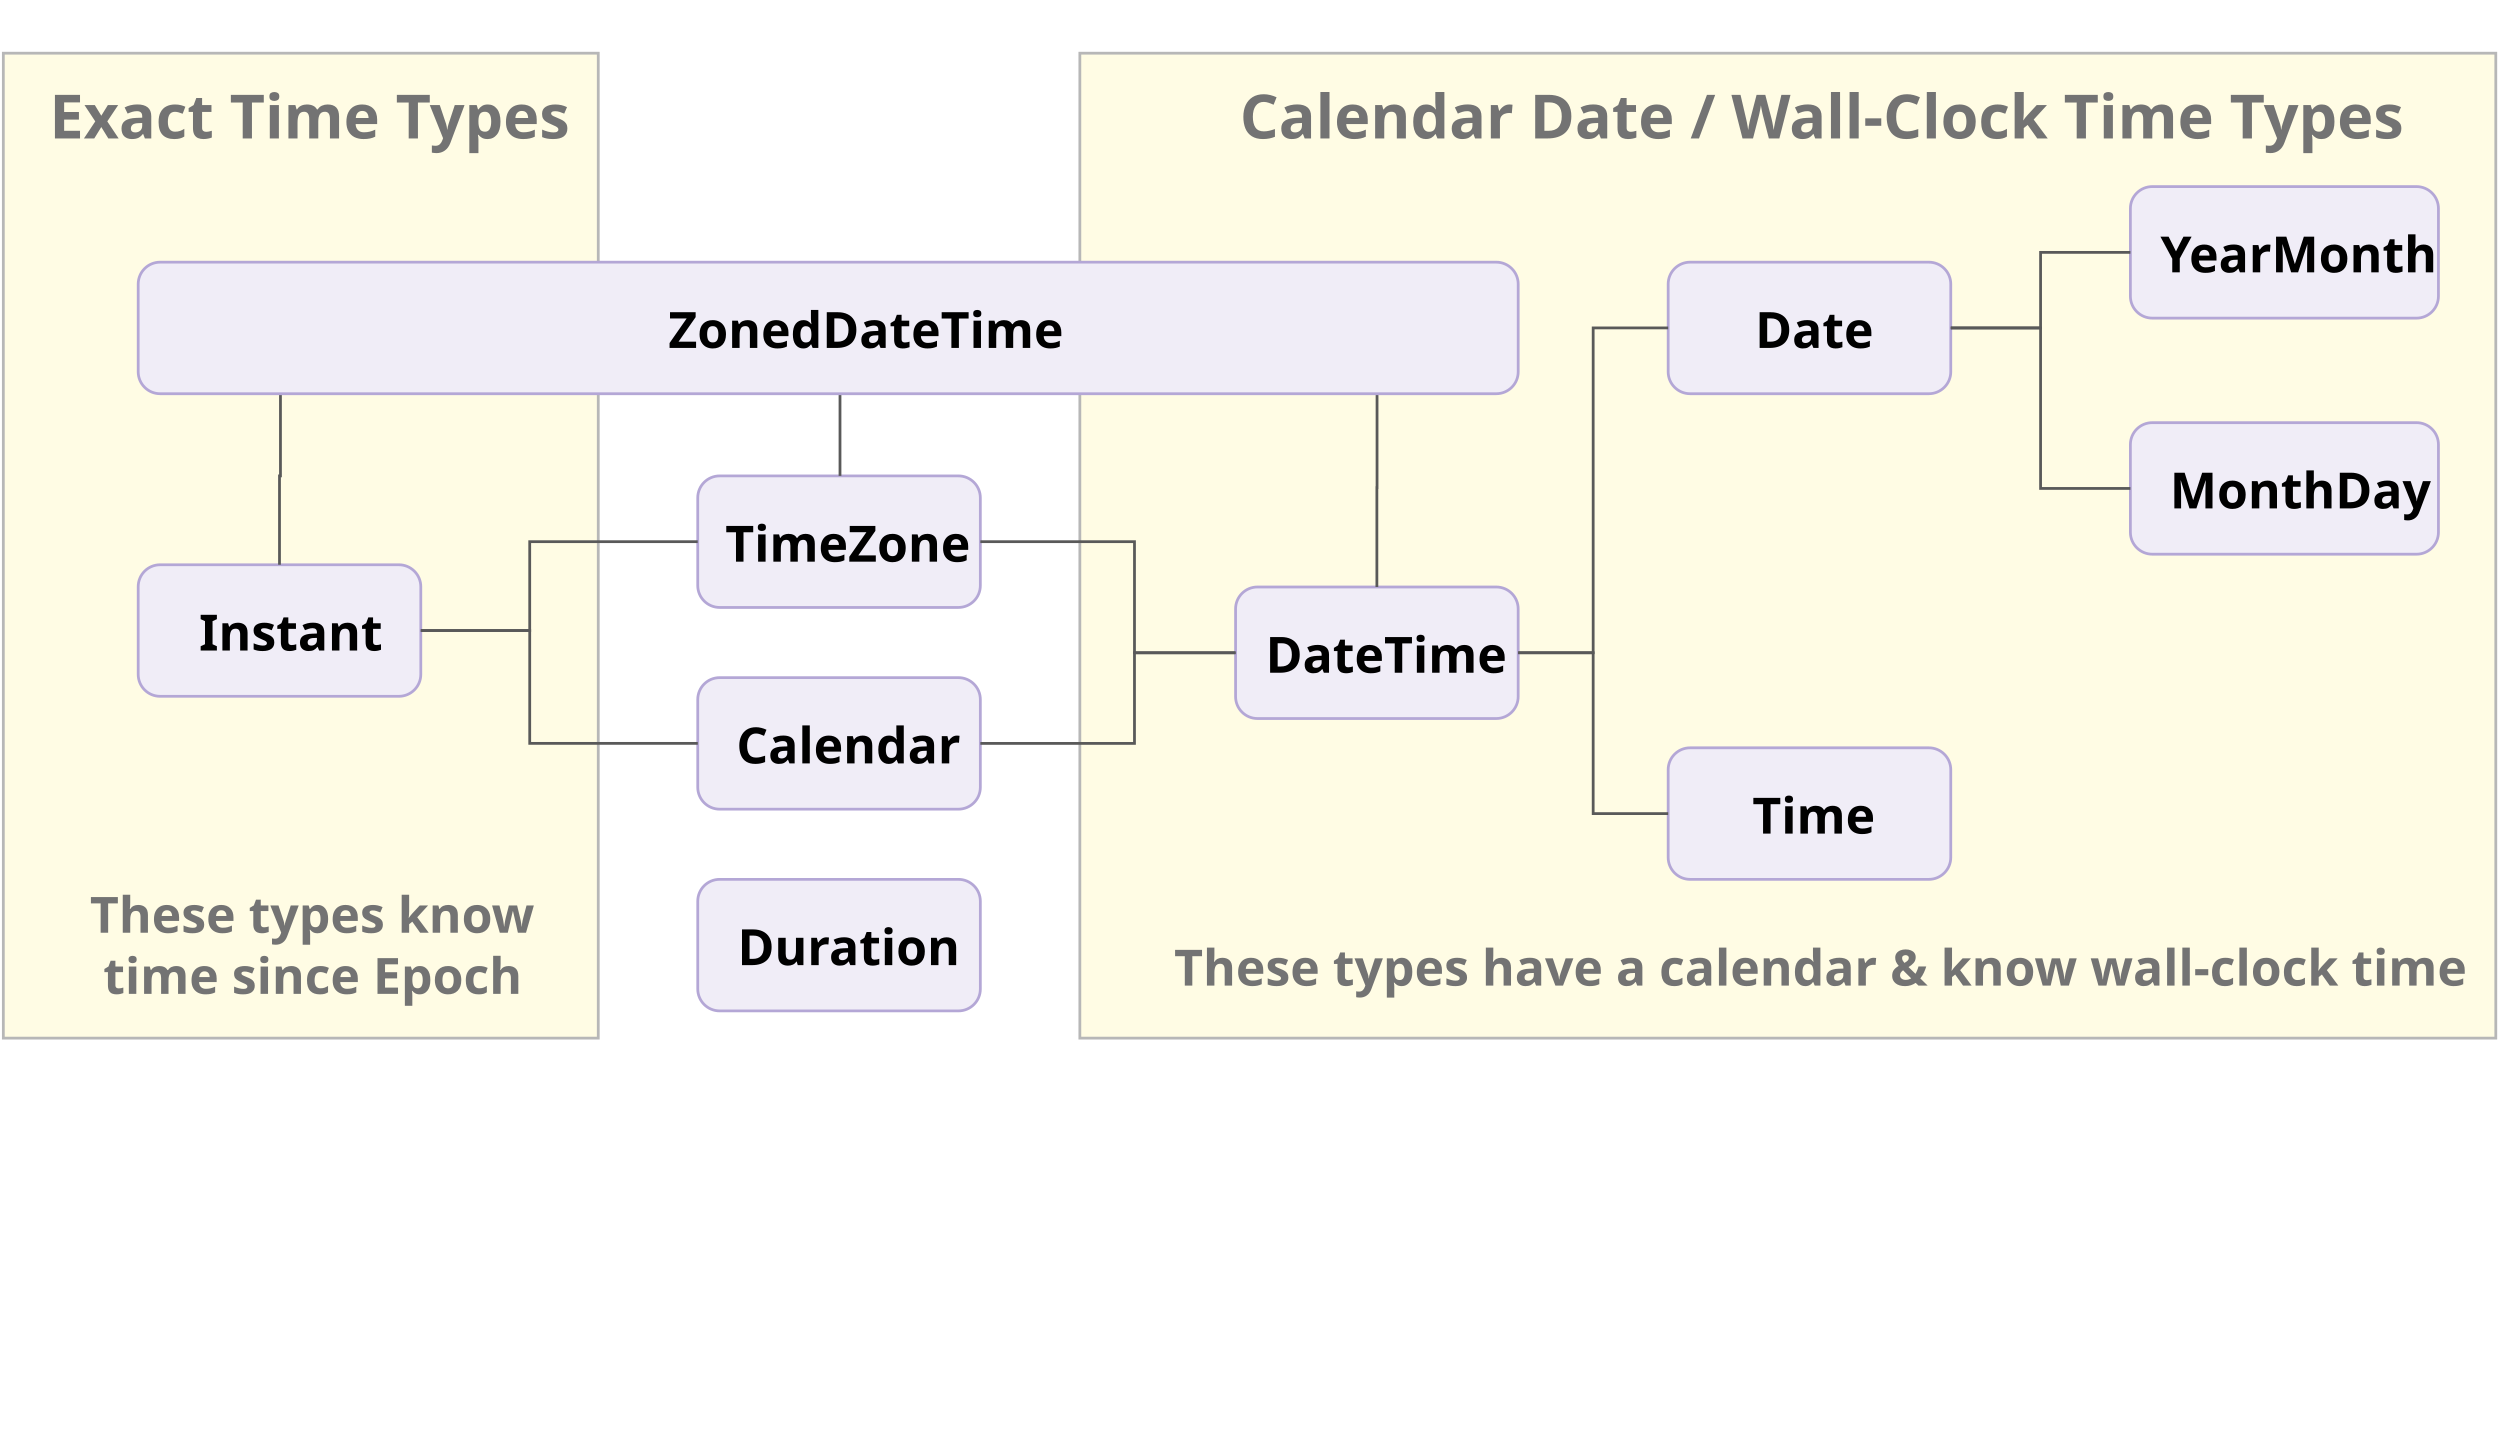
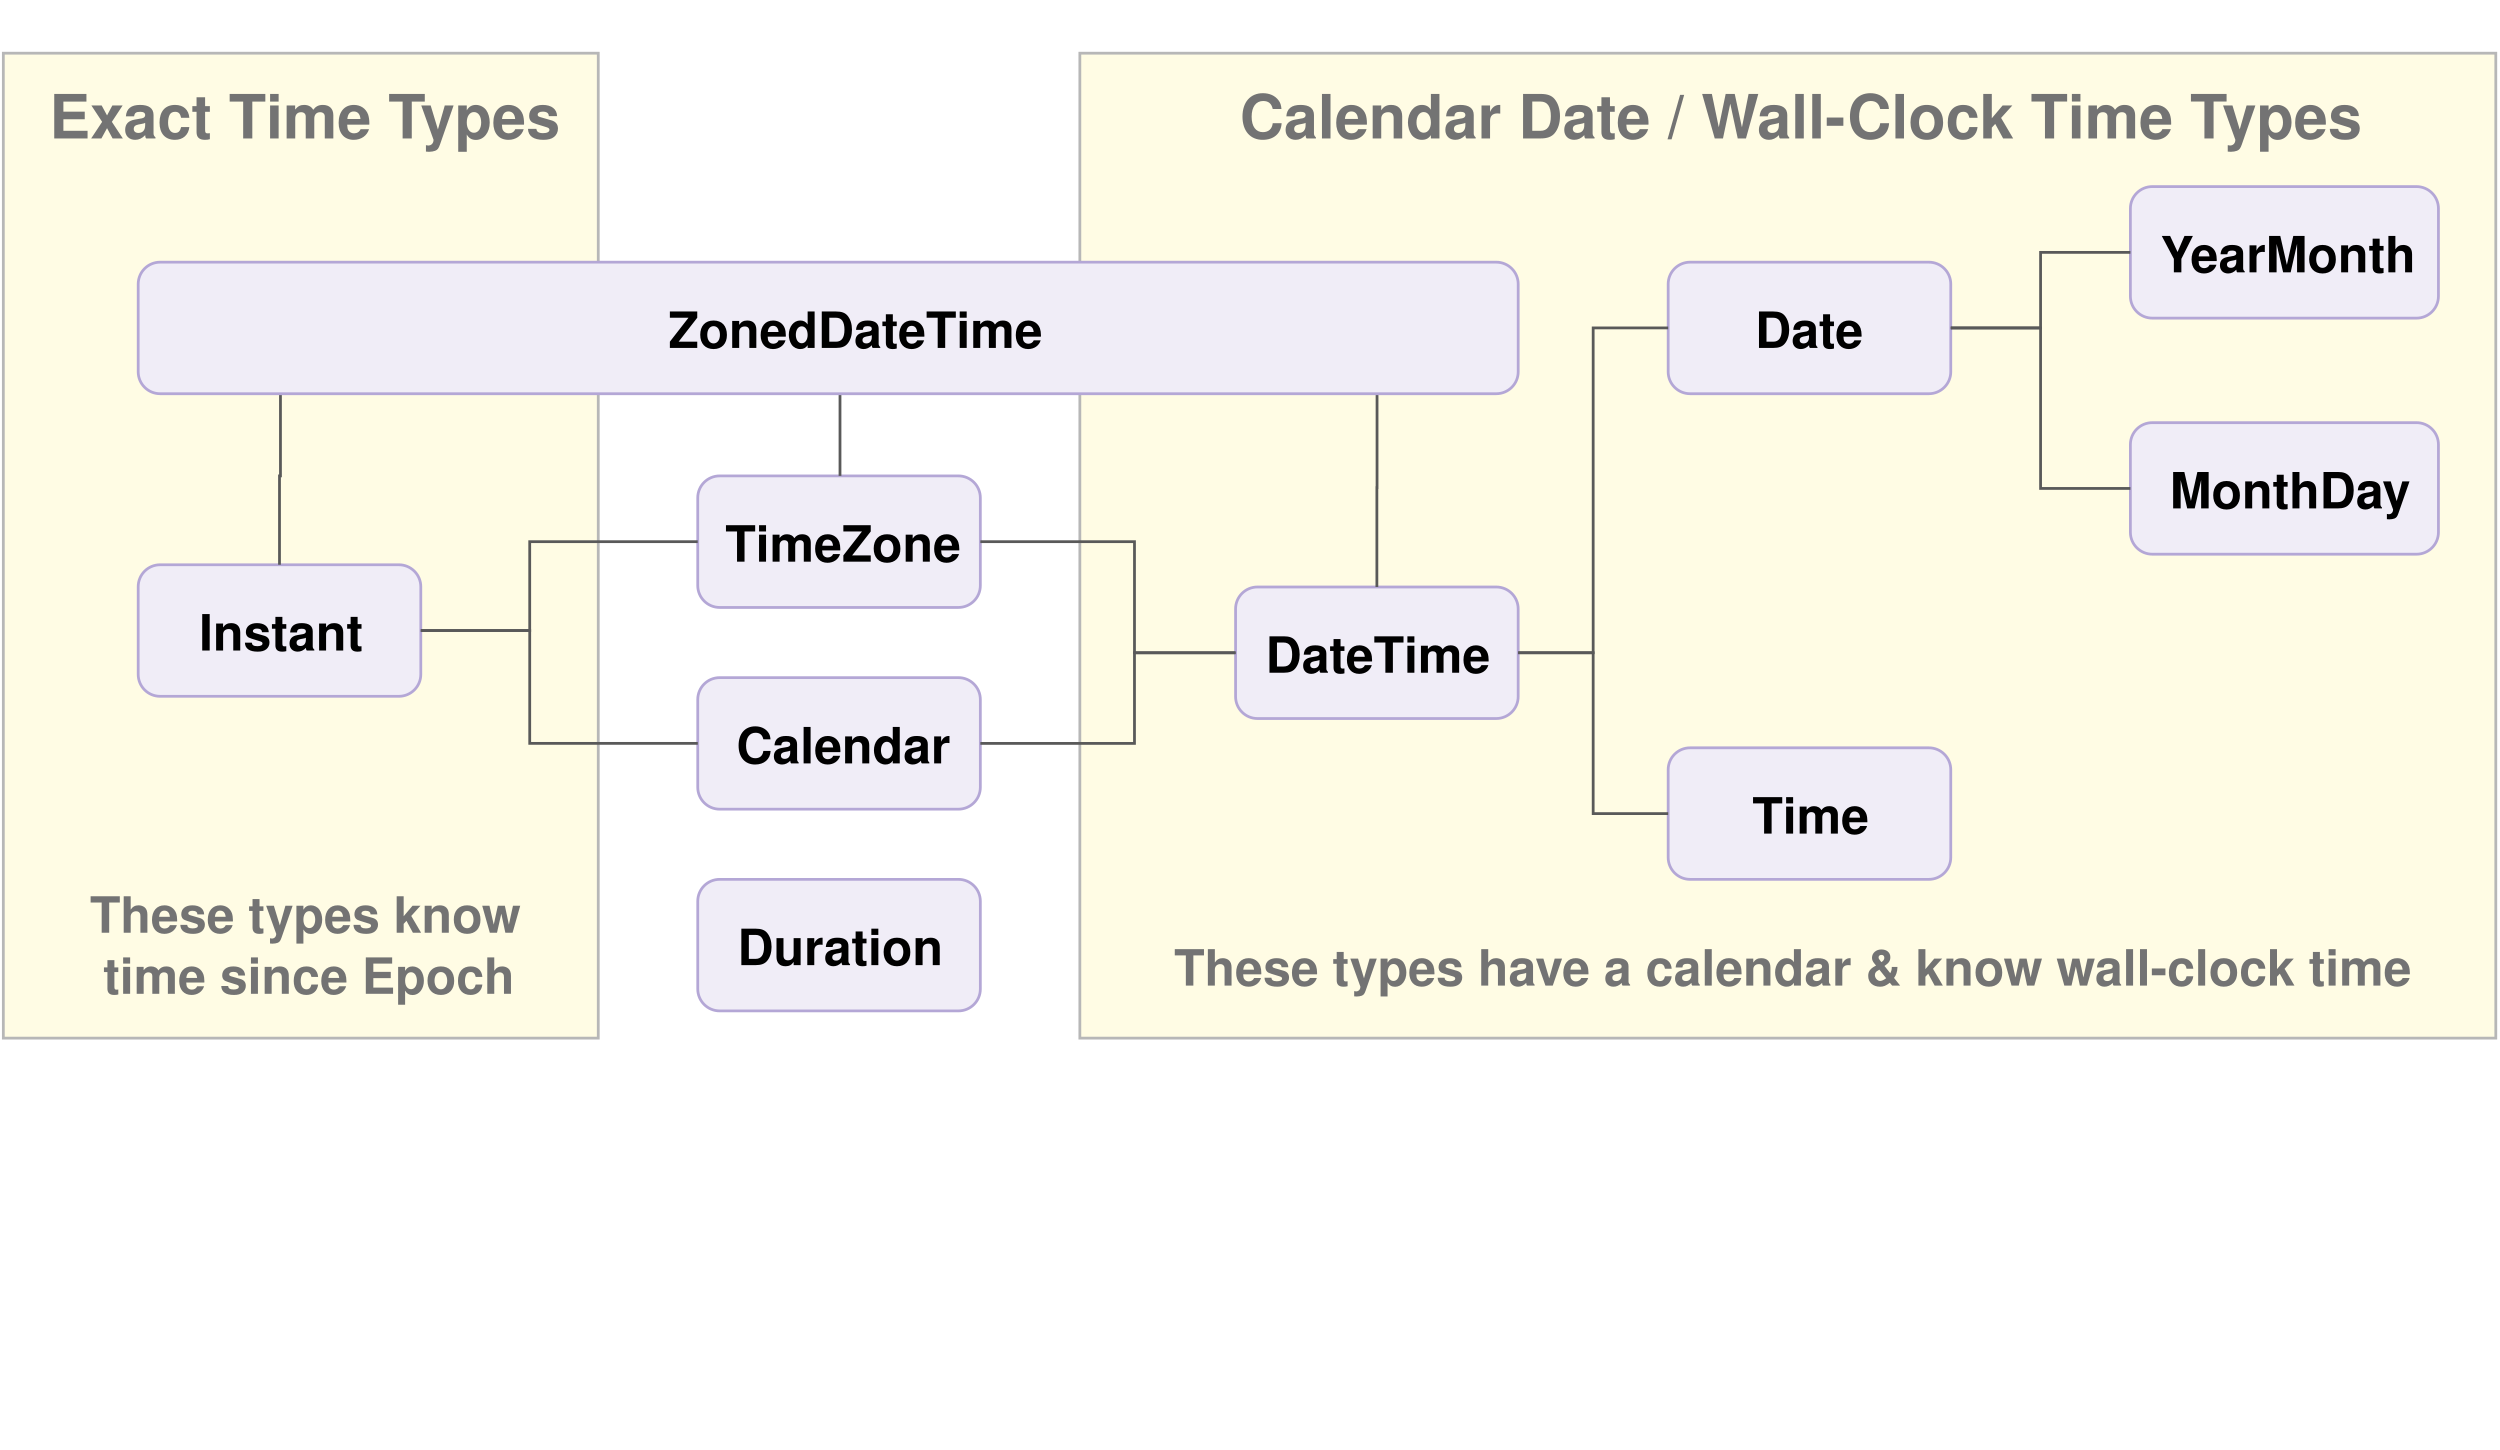
- <svg xmlns="http://www.w3.org/2000/svg" version="1.1" fill="none" stroke-width="381" viewBox="18000 54000 343000 198882" font-family="Trebuchet MS" font-weight="700" font-size="18px">
+ <svg xmlns="http://www.w3.org/2000/svg" version="1.1" fill="none" stroke-width="381" viewBox="18000 54000 343000 198882" font-family="'Trebuchet MS', Helvetica, sans-serif" font-weight="700" font-size="18px">
  <g transform="translate(6858 6858) scale(1)">
    <path fill="#FFFCE4" stroke="#B7B7B7" d="M 11599 54441 L 93223 54441 93223 189573 11599 189573 Z" />
    <g transform="matrix(381,0,0,381,15256,58098)">
      <text style="font-size: 22px; fill: #737373" x="7" y="21.1">Exact Time Types</text>
    </g>
    <path fill="#FFFCE4" stroke="#B7B7B7" d="M 159297 54440 L 353565 54440 353565 189572 159297 189572 Z" />
    <g transform="matrix(381,0,0,381,162954,58097)">
      <text style="font-size: 22px; fill: #737373" x="48" y="21.1">Calendar Date / Wall-Clock Time Types</text>
    </g>
    <path fill="#F0EDF7" stroke="#B4A7D6" d="M 106872 115444 C 106872 113782 108219 112436 109880 112436 L 142636 112436 C 143434 112436 144199 112752 144763 113317 145327 113881 145644 114646 145644 115444 L 145644 127475 C 145644 129137 144297 130484 142636 130484 L 109880 130484 C 108219 130484 106872 129137 106872 127475 Z" />
    <g transform="matrix(381,0,0,381,107753,116888)">
      <text style="fill: #000" x="7.6" y="19.2">TimeZone</text>
    </g>
    <path fill="#F0EDF7" stroke="#B4A7D6" d="M 30103 127636 C 30103 125974 31449 124628 33111 124628 L 65866 124628 C 66664 124628 67429 124944 67993 125509 68558 126073 68875 126838 68875 127636 L 68875 139667 C 68875 141329 67528 142676 65866 142676 L 33111 142676 C 31449 142676 30103 141329 30103 139667 Z" />
    <g transform="matrix(381,0,0,381,30984,129080)">
      <text style="fill: #000" x="19.6" y="19.2">Instant</text>
    </g>
    <path fill="#F0EDF7" stroke="#B4A7D6" d="M 180663 130684 C 180663 129022 182009 127676 183671 127676 L 216426 127676 C 217224 127676 217989 127992 218553 128557 219118 129121 219435 129886 219435 130684 L 219435 142715 C 219435 144377 218088 145724 216426 145724 L 183671 145724 C 182009 145724 180663 144377 180663 142715 Z" />
    <g transform="matrix(381,0,0,381,181544,132128)">
      <text style="fill: #000" x="8.5" y="19.2">DateTime</text>
    </g>
    <path stroke="#595959" d="M 145644 121460 L 166793 121460 166793 136700 180660 136700" />
    <path stroke="#595959" d="M 68875 133652 L 83819 133652 83819 121460 106867 121460" />
    <path fill="#F0EDF7" stroke="#B4A7D6" d="M 240015 86120 C 240015 84458 241361 83112 243023 83112 L 275778 83112 C 276576 83112 277341 83428 277905 83993 278470 84557 278787 85322 278787 86120 L 278787 98151 C 278787 99813 277440 101160 275778 101160 L 243023 101160 C 241361 101160 240015 99813 240015 98151 Z" />
    <g transform="matrix(381,0,0,381,240896,87564)">
      <text style="fill: #000" x="29" y="19.2">Date</text>
    </g>
    <path stroke="#595959" d="M 219435 136700 L 229725 136700 229725 92132 240015 92132" />
    <path fill="#F0EDF7" stroke="#B4A7D6" d="M 303431 75750 C 303431 74088 304777 72742 306439 72742 L 342686 72742 C 343484 72742 344249 73058 344813 73623 345378 74187 345695 74952 345695 75750 L 345695 87781 C 345695 89443 344348 90790 342686 90790 L 306439 90790 C 304777 90790 303431 89443 303431 87781 Z" />
    <g transform="matrix(381,0,0,381,304312,77194)">
      <text style="fill: #000" x="8.5" y="19.2">YearMonth</text>
    </g>
    <path stroke="#595959" d="M 278787 92136 L 291109 92136 291109 81768 303435 81768" />
    <path fill="#F0EDF7" stroke="#B4A7D6" d="M 303431 108138 C 303431 106476 304777 105130 306439 105130 L 342686 105130 C 343484 105130 344249 105446 344813 106011 345378 106575 345695 107340 345695 108138 L 345695 120169 C 345695 121831 344348 123178 342686 123178 L 306439 123178 C 304777 123178 303431 121831 303431 120169 Z" />
    <g transform="matrix(381,0,0,381,304312,109582)">
      <text style="fill: #000" x="11.9" y="19.2">MonthDay</text>
    </g>
    <path stroke="#595959" d="M 278787 92136 L 291109 92136 291109 114156 303435 114156" />
    <path fill="#F0EDF7" stroke="#B4A7D6" d="M 240015 152750 C 240015 151088 241361 149742 243023 149742 L 275778 149742 C 276576 149742 277341 150058 277905 150623 278470 151187 278787 151952 278787 152750 L 278787 164781 C 278787 166443 277440 167790 275778 167790 L 243023 167790 C 241361 167790 240015 166443 240015 164781 Z" />
    <g transform="matrix(381,0,0,381,240896,154194)">
      <text style="fill: #000" x="28" y="19.2">Time</text>
    </g>
    <path stroke="#595959" d="M 219435 136700 L 229725 136700 229725 158768 240015 158768" />
    <path stroke="#595959" d="M 49489 124628 L 49489 112436 49621 112436 49621 100244" />
    <path stroke="#595959" d="M 126390 112436 L 126390 100415 126918 100415 126918 100412" />
    <path stroke="#595959" d="M 200049 127676 L 200049 114044 200073 114044 200073 100412" />
    <path fill="#F0EDF7" stroke="#B4A7D6" d="M 30103 86120 C 30103 84458 31449 83112 33111 83112 L 216430 83112 C 217228 83112 217993 83428 218557 83993 219122 84557 219439 85322 219439 86120 L 219439 98152 C 219439 99813 218092 101160 216430 101160 L 33111 101160 C 31449 101160 30103 99813 30103 98151 Z" />
    <g transform="matrix(381,0,0,381,34641,87564)">
      <text style="fill: #000" x="179" y="19.2">ZonedDateTime</text>
    </g>
    <g transform="matrix(381,0,0,381,165750,175782)">
      <text style="fill: #737373" x="17" y="17.28">These types have a calendar &amp; know wall-clock time</text>
    </g>
    <path d="M 15630 164874 L 86190 164874 86190 180042 15630 180042 Z" />
    <g transform="matrix(381,0,0,381,19288,168531)">
      <text style="fill: #737373" x="11" y="17.28">These types know</text>
      <text style="fill: #737373" x="15.8" y="39.28">time since Epoch</text>
    </g>
    <path fill="#F0EDF7" stroke="#B4A7D6" d="M 106873 170798 C 106873 169136 108220 167790 109881 167790 L 142637 167790 C 143435 167790 144200 168106 144764 168671 145328 169235 145645 170000 145645 170798 L 145645 182829 C 145645 184491 144298 185838 142637 185838 L 109881 185838 C 108220 185838 106873 184491 106873 182829 Z" />
    <g transform="matrix(381,0,0,381,107754,172242)">
      <text style="fill: #000" x="12" y="19.2">Duration</text>
    </g>
    <path fill="#F0EDF7" stroke="#B4A7D6" d="M 106873 143121 C 106873 141459 108219 140113 109881 140113 L 142636 140113 C 143434 140113 144199 140429 144763 140994 145328 141558 145645 142323 145645 143121 L 145645 155152 C 145645 156814 144298 158161 142636 158161 L 109881 158161 C 108219 158161 106873 156814 106873 155152 Z" />
    <g transform="matrix(381,0,0,381,107754,144565)">
      <text style="fill: #000" x="11.6" y="19.2">Calendar</text>
    </g>
    <path stroke="#595959" d="M 68875 133652 L 83820 133652 83820 149132 106879 149132" />
    <path stroke="#595959" d="M 145645 149137 L 166792 149137 166792 136705 180661 136705" />
  </g>
</svg>
